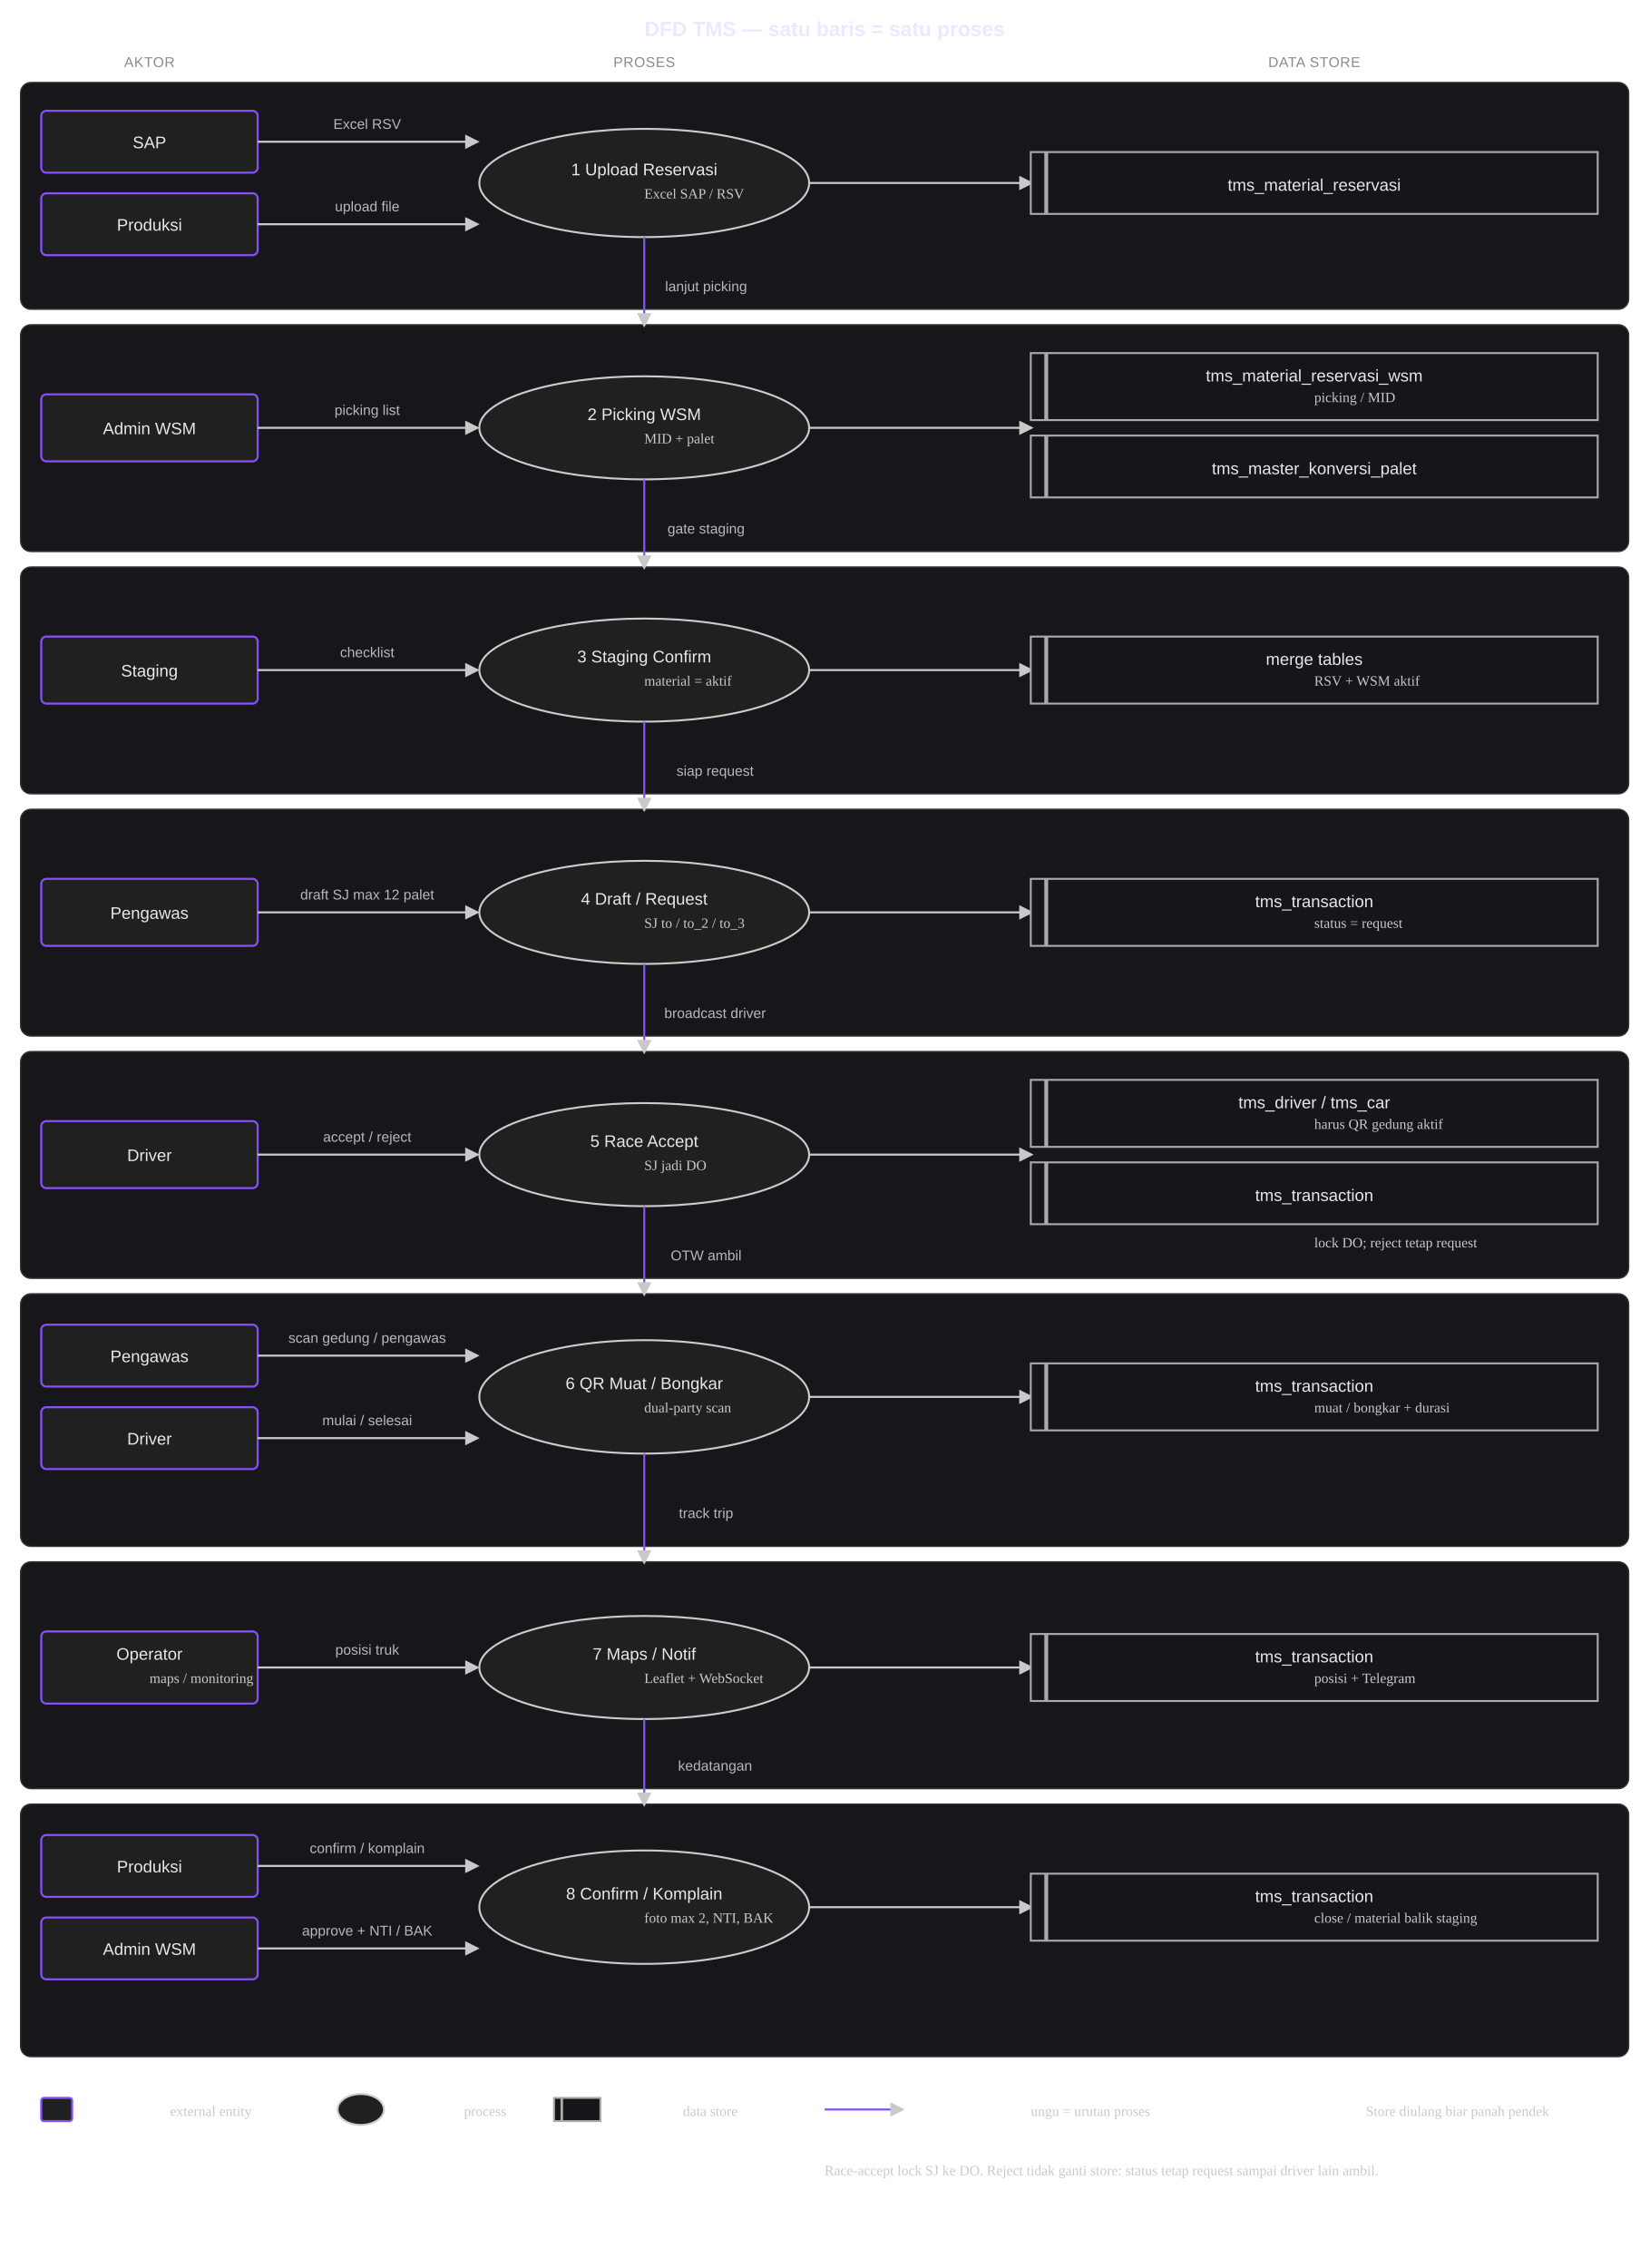
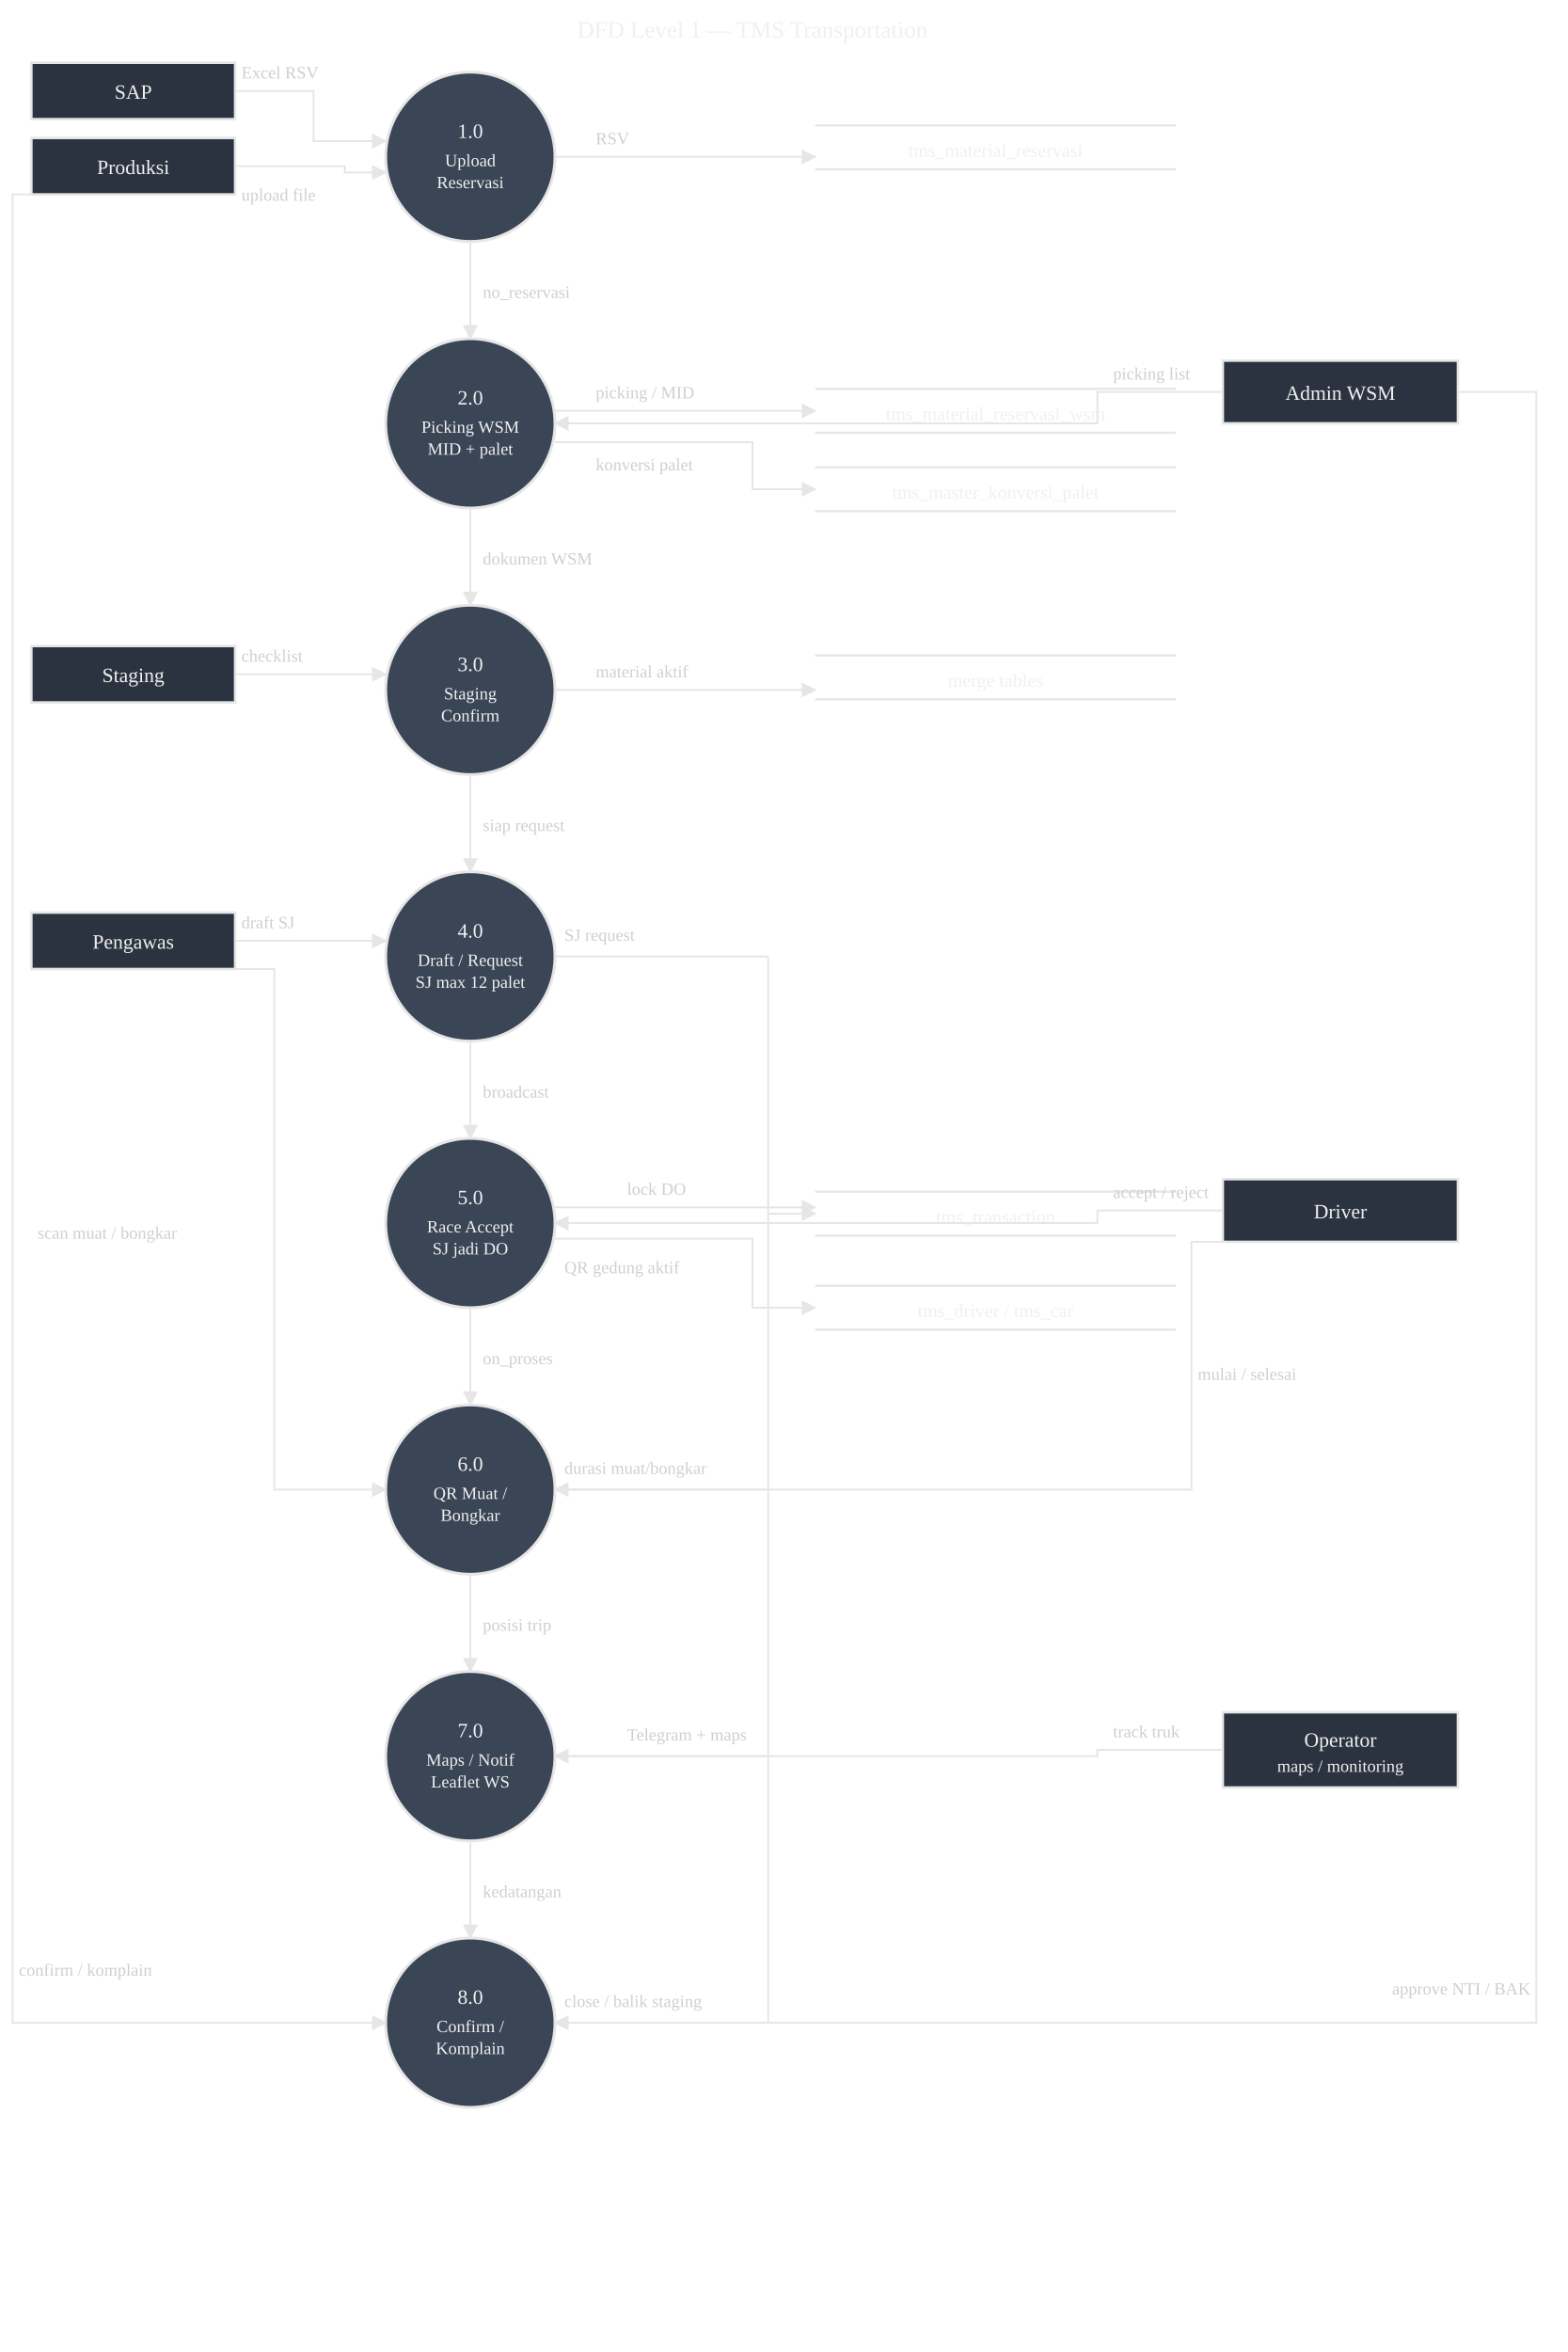
- <svg xmlns="http://www.w3.org/2000/svg" viewBox="0 0 1280 1760" width="100%" role="img" aria-label="TMS data flow diagram">
+ <svg xmlns="http://www.w3.org/2000/svg" viewBox="0 0 1000 1500" width="100%" role="img" aria-label="DFD Level 1 TMS Gane-Sarson">
  <defs>
-     <marker id="tms-d-arrow" viewBox="0 0 10 10" refX="8" refY="5" markerWidth="7" markerHeight="7" orient="auto">
-       <path d="M0,0 L10,5 L0,10 z" fill="#c9c9c9" />
+     <marker id="tms-gs-arrow" viewBox="0 0 10 10" refX="9" refY="5" markerWidth="8" markerHeight="8" orient="auto">
+       <path d="M0,0 L10,5 L0,10 z" fill="#e6e6e6" />
    </marker>
  </defs>
  <style>
-     .band { fill: #17171b; stroke: #333; stroke-width: 1; }
-     .ent { fill: #1f2020; stroke: #8750f7; stroke-width: 1.6; }
-     .proc { fill: #1f2020; stroke: #ccc; stroke-width: 1.5; }
-     .store { fill: #16161a; stroke: #aaa; stroke-width: 1.5; }
-     .label { fill: #e8e8e8; font-family: "Trebuchet MS", Verdana, Arial, sans-serif; font-size: 13px; text-anchor: middle; }
-     .sub { font-size: 11px; fill: #c9c9c9; }
-     .flow { stroke: #c9c9c9; stroke-width: 1.6; fill: none; marker-end: url(#tms-d-arrow); }
-     .seq { stroke: #8750f7; stroke-width: 1.6; fill: none; marker-end: url(#tms-d-arrow); }
-     .flab { fill: #b8b8b8; font-family: "Trebuchet MS", Verdana, Arial, sans-serif; font-size: 11px; text-anchor: middle; }
-     .title { fill: #f0e6ff; font-family: "Trebuchet MS", Verdana, Arial, sans-serif; font-size: 16px; font-weight: 700; text-anchor: middle; }
-     .col { fill: #8a8a8a; font-family: "Trebuchet MS", Verdana, Arial, sans-serif; font-size: 11px; text-anchor: middle; letter-spacing: 0.4px; }
+     .ent { fill: #2c3340; stroke: #e6e6e6; stroke-width: 1.6; }
+     .proc { fill: #3a4556; stroke: #e6e6e6; stroke-width: 1.8; }
+     .store-line { stroke: #e6e6e6; stroke-width: 1.4; fill: none; }
+     .elab { fill: #f0f0f0; font-family: Georgia, "Times New Roman", serif; font-size: 13px; text-anchor: middle; }
+     .pnum { fill: #f0f0f0; font-family: Georgia, "Times New Roman", serif; font-size: 13px; text-anchor: middle; }
+     .plab { fill: #f0f0f0; font-family: Georgia, "Times New Roman", serif; font-size: 11px; text-anchor: middle; }
+     .slab { fill: #f0f0f0; font-family: Georgia, "Times New Roman", serif; font-size: 12px; text-anchor: middle; }
+     .flab { fill: #cfcfcf; font-family: Georgia, "Times New Roman", serif; font-size: 11px; }
+     .title { fill: #f0f0f0; font-family: Georgia, "Times New Roman", serif; font-size: 15px; text-anchor: middle; }
+     .flow { stroke: #e6e6e6; stroke-width: 1.2; fill: none; marker-end: url(#tms-gs-arrow); }
+     .wire { stroke: #e6e6e6; stroke-width: 1.2; fill: none; }
  </style>
-   <text class="title" x="640" y="28">DFD TMS — satu baris = satu proses</text>
-   <text class="col" x="116" y="52">AKTOR</text>
-   <text class="col" x="500" y="52">PROSES</text>
-   <text class="col" x="1020" y="52">DATA STORE</text>
-   <rect class="band" x="16" y="64" width="1248" height="176" rx="8" />
-   <rect class="band" x="16" y="252" width="1248" height="176" rx="8" />
-   <rect class="band" x="16" y="440" width="1248" height="176" rx="8" />
-   <rect class="band" x="16" y="628" width="1248" height="176" rx="8" />
-   <rect class="band" x="16" y="816" width="1248" height="176" rx="8" />
-   <rect class="band" x="16" y="1004" width="1248" height="196" rx="8" />
-   <rect class="band" x="16" y="1212" width="1248" height="176" rx="8" />
-   <rect class="band" x="16" y="1400" width="1248" height="196" rx="8" />
-   <rect class="ent" x="32" y="86" width="168" height="48" rx="4" />
-   <text class="label" x="116" y="115">SAP</text>
-   <path class="flow" d="M200 110 H370" />
-   <text class="flab" x="285" y="100">Excel RSV</text>
-   <rect class="ent" x="32" y="150" width="168" height="48" rx="4" />
-   <text class="label" x="116" y="179">Produksi</text>
-   <path class="flow" d="M200 174 H370" />
-   <text class="flab" x="285" y="164">upload file</text>
-   <ellipse class="proc" cx="500" cy="142" rx="128" ry="42" />
-   <text class="label" x="500" y="136">1 Upload Reservasi</text>
-   <text class="sub" x="500" y="154">Excel SAP / RSV</text>
-   <path class="flow" d="M628 142 H800" />
-   <rect class="store" x="800" y="118" width="440" height="48" />
-   <line x1="812" y1="118" x2="812" y2="166" stroke="#aaa" stroke-width="3" />
-   <text class="label" x="1020" y="148">tms_material_reservasi</text>
-   <path class="seq" d="M500 184 V252" />
-   <text class="flab" x="548" y="226">lanjut picking</text>
-   <rect class="ent" x="32" y="306" width="168" height="52" rx="4" />
-   <text class="label" x="116" y="337">Admin WSM</text>
-   <path class="flow" d="M200 332 H370" />
-   <text class="flab" x="285" y="322">picking list</text>
-   <ellipse class="proc" cx="500" cy="332" rx="128" ry="40" />
-   <text class="label" x="500" y="326">2 Picking WSM</text>
-   <text class="sub" x="500" y="344">MID + palet</text>
-   <path class="flow" d="M628 332 H800" />
-   <rect class="store" x="800" y="274" width="440" height="52" />
-   <line x1="812" y1="274" x2="812" y2="326" stroke="#aaa" stroke-width="3" />
-   <text class="label" x="1020" y="296">tms_material_reservasi_wsm</text>
-   <text class="sub" x="1020" y="312">picking / MID</text>
-   <rect class="store" x="800" y="338" width="440" height="48" />
-   <line x1="812" y1="338" x2="812" y2="386" stroke="#aaa" stroke-width="3" />
-   <text class="label" x="1020" y="368">tms_master_konversi_palet</text>
-   <path class="seq" d="M500 372 V440" />
-   <text class="flab" x="548" y="414">gate staging</text>
-   <rect class="ent" x="32" y="494" width="168" height="52" rx="4" />
-   <text class="label" x="116" y="525">Staging</text>
-   <path class="flow" d="M200 520 H370" />
-   <text class="flab" x="285" y="510">checklist</text>
-   <ellipse class="proc" cx="500" cy="520" rx="128" ry="40" />
-   <text class="label" x="500" y="514">3 Staging Confirm</text>
-   <text class="sub" x="500" y="532">material = aktif</text>
-   <path class="flow" d="M628 520 H800" />
-   <rect class="store" x="800" y="494" width="440" height="52" />
-   <line x1="812" y1="494" x2="812" y2="546" stroke="#aaa" stroke-width="3" />
-   <text class="label" x="1020" y="516">merge tables</text>
-   <text class="sub" x="1020" y="532">RSV + WSM aktif</text>
-   <path class="seq" d="M500 560 V628" />
-   <text class="flab" x="555" y="602">siap request</text>
-   <rect class="ent" x="32" y="682" width="168" height="52" rx="4" />
-   <text class="label" x="116" y="713">Pengawas</text>
-   <path class="flow" d="M200 708 H370" />
-   <text class="flab" x="285" y="698">draft SJ max 12 palet</text>
-   <ellipse class="proc" cx="500" cy="708" rx="128" ry="40" />
-   <text class="label" x="500" y="702">4 Draft / Request</text>
-   <text class="sub" x="500" y="720">SJ to / to_2 / to_3</text>
-   <path class="flow" d="M628 708 H800" />
-   <rect class="store" x="800" y="682" width="440" height="52" />
-   <line x1="812" y1="682" x2="812" y2="734" stroke="#aaa" stroke-width="3" />
-   <text class="label" x="1020" y="704">tms_transaction</text>
-   <text class="sub" x="1020" y="720">status = request</text>
-   <path class="seq" d="M500 748 V816" />
-   <text class="flab" x="555" y="790">broadcast driver</text>
-   <rect class="ent" x="32" y="870" width="168" height="52" rx="4" />
-   <text class="label" x="116" y="901">Driver</text>
-   <path class="flow" d="M200 896 H370" />
-   <text class="flab" x="285" y="886">accept / reject</text>
-   <ellipse class="proc" cx="500" cy="896" rx="128" ry="40" />
-   <text class="label" x="500" y="890">5 Race Accept</text>
-   <text class="sub" x="500" y="908">SJ jadi DO</text>
-   <path class="flow" d="M628 896 H800" />
-   <rect class="store" x="800" y="838" width="440" height="52" />
-   <line x1="812" y1="838" x2="812" y2="890" stroke="#aaa" stroke-width="3" />
-   <text class="label" x="1020" y="860">tms_driver / tms_car</text>
-   <text class="sub" x="1020" y="876">harus QR gedung aktif</text>
-   <rect class="store" x="800" y="902" width="440" height="48" />
-   <line x1="812" y1="902" x2="812" y2="950" stroke="#aaa" stroke-width="3" />
-   <text class="label" x="1020" y="932">tms_transaction</text>
-   <text class="sub" x="1020" y="968">lock DO; reject tetap request</text>
-   <path class="seq" d="M500 936 V1004" />
-   <text class="flab" x="548" y="978">OTW ambil</text>
-   <rect class="ent" x="32" y="1028" width="168" height="48" rx="4" />
-   <text class="label" x="116" y="1057">Pengawas</text>
-   <path class="flow" d="M200 1052 H370" />
-   <text class="flab" x="285" y="1042">scan gedung / pengawas</text>
-   <rect class="ent" x="32" y="1092" width="168" height="48" rx="4" />
-   <text class="label" x="116" y="1121">Driver</text>
-   <path class="flow" d="M200 1116 H370" />
-   <text class="flab" x="285" y="1106">mulai / selesai</text>
-   <ellipse class="proc" cx="500" cy="1084" rx="128" ry="44" />
-   <text class="label" x="500" y="1078">6 QR Muat / Bongkar</text>
-   <text class="sub" x="500" y="1096">dual-party scan</text>
-   <path class="flow" d="M628 1084 H800" />
-   <rect class="store" x="800" y="1058" width="440" height="52" />
-   <line x1="812" y1="1058" x2="812" y2="1110" stroke="#aaa" stroke-width="3" />
-   <text class="label" x="1020" y="1080">tms_transaction</text>
-   <text class="sub" x="1020" y="1096">muat / bongkar + durasi</text>
-   <path class="seq" d="M500 1128 V1212" />
-   <text class="flab" x="548" y="1178">track trip</text>
-   <rect class="ent" x="32" y="1266" width="168" height="56" rx="4" />
-   <text class="label" x="116" y="1288">Operator</text>
-   <text class="sub" x="116" y="1306">maps / monitoring</text>
-   <path class="flow" d="M200 1294 H370" />
-   <text class="flab" x="285" y="1284">posisi truk</text>
-   <ellipse class="proc" cx="500" cy="1294" rx="128" ry="40" />
-   <text class="label" x="500" y="1288">7 Maps / Notif</text>
-   <text class="sub" x="500" y="1306">Leaflet + WebSocket</text>
-   <path class="flow" d="M628 1294 H800" />
-   <rect class="store" x="800" y="1268" width="440" height="52" />
-   <line x1="812" y1="1268" x2="812" y2="1320" stroke="#aaa" stroke-width="3" />
-   <text class="label" x="1020" y="1290">tms_transaction</text>
-   <text class="sub" x="1020" y="1306">posisi + Telegram</text>
-   <path class="seq" d="M500 1334 V1400" />
-   <text class="flab" x="555" y="1374">kedatangan</text>
-   <rect class="ent" x="32" y="1424" width="168" height="48" rx="4" />
-   <text class="label" x="116" y="1453">Produksi</text>
-   <path class="flow" d="M200 1448 H370" />
-   <text class="flab" x="285" y="1438">confirm / komplain</text>
-   <rect class="ent" x="32" y="1488" width="168" height="48" rx="4" />
-   <text class="label" x="116" y="1517">Admin WSM</text>
-   <path class="flow" d="M200 1512 H370" />
-   <text class="flab" x="285" y="1502">approve + NTI / BAK</text>
-   <ellipse class="proc" cx="500" cy="1480" rx="128" ry="44" />
-   <text class="label" x="500" y="1474">8 Confirm / Komplain</text>
-   <text class="sub" x="500" y="1492">foto max 2, NTI, BAK</text>
-   <path class="flow" d="M628 1480 H800" />
-   <rect class="store" x="800" y="1454" width="440" height="52" />
-   <line x1="812" y1="1454" x2="812" y2="1506" stroke="#aaa" stroke-width="3" />
-   <text class="label" x="1020" y="1476">tms_transaction</text>
-   <text class="sub" x="1020" y="1492">close / material balik staging</text>
-   <rect class="ent" x="32" y="1628" width="24" height="18" rx="2" />
-   <text class="sub" x="132" y="1642">external entity</text>
-   <ellipse class="proc" cx="280" cy="1637" rx="18" ry="12" />
-   <text class="sub" x="360" y="1642">process</text>
-   <rect class="store" x="430" y="1628" width="36" height="18" />
-   <line x1="436" y1="1628" x2="436" y2="1646" stroke="#aaa" stroke-width="2" />
-   <text class="sub" x="530" y="1642">data store</text>
-   <path class="seq" d="M640 1637 H700" />
-   <text class="sub" x="800" y="1642">ungu = urutan proses</text>
-   <text class="sub" x="1060" y="1642">Store diulang biar panah pendek</text>
-   <text class="sub" x="640" y="1688">Race-accept lock SJ ke DO. Reject tidak ganti store: status tetap request sampai driver lain ambil.</text>
+   <text class="title" x="480" y="24">DFD Level 1 — TMS Transportation</text>
+   <rect class="ent" x="20" y="40" width="130" height="36" />
+   <text class="elab" x="85" y="63">SAP</text>
+   <rect class="ent" x="20" y="88" width="130" height="36" />
+   <text class="elab" x="85" y="111">Produksi</text>
+   <rect class="ent" x="780" y="230" width="150" height="40" />
+   <text class="elab" x="855" y="255">Admin WSM</text>
+   <rect class="ent" x="20" y="412" width="130" height="36" />
+   <text class="elab" x="85" y="435">Staging</text>
+   <rect class="ent" x="20" y="582" width="130" height="36" />
+   <text class="elab" x="85" y="605">Pengawas</text>
+   <rect class="ent" x="780" y="752" width="150" height="40" />
+   <text class="elab" x="855" y="777">Driver</text>
+   <rect class="ent" x="780" y="1092" width="150" height="48" />
+   <text class="elab" x="855" y="1114">Operator</text>
+   <text class="plab" x="855" y="1130">maps / monitoring</text>
+   <circle class="proc" cx="300" cy="100" r="54" />
+   <text class="pnum" x="300" y="88">1.0</text>
+   <text class="plab" x="300" y="106">Upload</text>
+   <text class="plab" x="300" y="120">Reservasi</text>
+   <circle class="proc" cx="300" cy="270" r="54" />
+   <text class="pnum" x="300" y="258">2.0</text>
+   <text class="plab" x="300" y="276">Picking WSM</text>
+   <text class="plab" x="300" y="290">MID + palet</text>
+   <circle class="proc" cx="300" cy="440" r="54" />
+   <text class="pnum" x="300" y="428">3.0</text>
+   <text class="plab" x="300" y="446">Staging</text>
+   <text class="plab" x="300" y="460">Confirm</text>
+   <circle class="proc" cx="300" cy="610" r="54" />
+   <text class="pnum" x="300" y="598">4.0</text>
+   <text class="plab" x="300" y="616">Draft / Request</text>
+   <text class="plab" x="300" y="630">SJ max 12 palet</text>
+   <circle class="proc" cx="300" cy="780" r="54" />
+   <text class="pnum" x="300" y="768">5.0</text>
+   <text class="plab" x="300" y="786">Race Accept</text>
+   <text class="plab" x="300" y="800">SJ jadi DO</text>
+   <circle class="proc" cx="300" cy="950" r="54" />
+   <text class="pnum" x="300" y="938">6.0</text>
+   <text class="plab" x="300" y="956">QR Muat /</text>
+   <text class="plab" x="300" y="970">Bongkar</text>
+   <circle class="proc" cx="300" cy="1120" r="54" />
+   <text class="pnum" x="300" y="1108">7.0</text>
+   <text class="plab" x="300" y="1126">Maps / Notif</text>
+   <text class="plab" x="300" y="1140">Leaflet WS</text>
+   <circle class="proc" cx="300" cy="1290" r="54" />
+   <text class="pnum" x="300" y="1278">8.0</text>
+   <text class="plab" x="300" y="1296">Confirm /</text>
+   <text class="plab" x="300" y="1310">Komplain</text>
+   <line class="store-line" x1="520" y1="80" x2="750" y2="80" />
+   <line class="store-line" x1="520" y1="108" x2="750" y2="108" />
+   <text class="slab" x="635" y="100">tms_material_reservasi</text>
+   <line class="store-line" x1="520" y1="248" x2="750" y2="248" />
+   <line class="store-line" x1="520" y1="276" x2="750" y2="276" />
+   <text class="slab" x="635" y="268">tms_material_reservasi_wsm</text>
+   <line class="store-line" x1="520" y1="298" x2="750" y2="298" />
+   <line class="store-line" x1="520" y1="326" x2="750" y2="326" />
+   <text class="slab" x="635" y="318">tms_master_konversi_palet</text>
+   <line class="store-line" x1="520" y1="418" x2="750" y2="418" />
+   <line class="store-line" x1="520" y1="446" x2="750" y2="446" />
+   <text class="slab" x="635" y="438">merge tables</text>
+   <line class="store-line" x1="520" y1="760" x2="750" y2="760" />
+   <line class="store-line" x1="520" y1="788" x2="750" y2="788" />
+   <text class="slab" x="635" y="780">tms_transaction</text>
+   <line class="store-line" x1="520" y1="820" x2="750" y2="820" />
+   <line class="store-line" x1="520" y1="848" x2="750" y2="848" />
+   <text class="slab" x="635" y="840">tms_driver / tms_car</text>
+   <path class="flow" d="M150 58 H200 V90 H246" />
+   <text class="flab" x="154" y="50">Excel RSV</text>
+   <path class="flow" d="M150 106 H220 V110 H246" />
+   <text class="flab" x="154" y="128">upload file</text>
+   <path class="flow" d="M354 100 H520" />
+   <text class="flab" x="380" y="92">RSV</text>
+   <path class="flow" d="M300 154 V216" />
+   <text class="flab" x="308" y="190">no_reservasi</text>
+   <path class="flow" d="M780 250 H700 V270 H354" />
+   <text class="flab" x="710" y="242">picking list</text>
+   <path class="flow" d="M354 262 H520" />
+   <text class="flab" x="380" y="254">picking / MID</text>
+   <path class="flow" d="M354 282 H480 V312 H520" />
+   <text class="flab" x="380" y="300">konversi palet</text>
+   <path class="flow" d="M300 324 V386" />
+   <text class="flab" x="308" y="360">dokumen WSM</text>
+   <path class="flow" d="M150 430 H246" />
+   <text class="flab" x="154" y="422">checklist</text>
+   <path class="flow" d="M354 440 H520" />
+   <text class="flab" x="380" y="432">material aktif</text>
+   <path class="flow" d="M300 494 V556" />
+   <text class="flab" x="308" y="530">siap request</text>
+   <path class="flow" d="M150 600 H246" />
+   <text class="flab" x="154" y="592">draft SJ</text>
+   <path class="wire" d="M354 610 H490" />
+   <text class="flab" x="360" y="600">SJ request</text>
+   <path class="flow" d="M300 664 V726" />
+   <text class="flab" x="308" y="700">broadcast</text>
+   <path class="flow" d="M780 772 H700 V780 H354" />
+   <text class="flab" x="710" y="764">accept / reject</text>
+   <path class="flow" d="M354 790 H480 V834 H520" />
+   <text class="flab" x="360" y="812">QR gedung aktif</text>
+   <path class="flow" d="M354 770 H520" />
+   <text class="flab" x="400" y="762">lock DO</text>
+   <path class="flow" d="M300 834 V896" />
+   <text class="flab" x="308" y="870">on_proses</text>
+   <path class="flow" d="M150 618 H175 V950 H246" />
+   <text class="flab" x="24" y="790">scan muat / bongkar</text>
+   <path class="flow" d="M780 792 H760 V950 H354" />
+   <text class="flab" x="764" y="880">mulai / selesai</text>
+   <path class="wire" d="M354 950 H490" />
+   <text class="flab" x="360" y="940">durasi muat/bongkar</text>
+   <path class="flow" d="M300 1004 V1066" />
+   <text class="flab" x="308" y="1040">posisi trip</text>
+   <path class="flow" d="M780 1116 H700 V1120 H354" />
+   <text class="flab" x="710" y="1108">track truk</text>
+   <path class="wire" d="M354 1120 H490" />
+   <text class="flab" x="400" y="1110">Telegram + maps</text>
+   <path class="flow" d="M300 1174 V1236" />
+   <text class="flab" x="308" y="1210">kedatangan</text>
+   <path class="flow" d="M20 124 H8 V1290 H246" />
+   <text class="flab" x="12" y="1260">confirm / komplain</text>
+   <path class="flow" d="M930 250 H980 V1290 H354" />
+   <text class="flab" x="888" y="1272">approve NTI / BAK</text>
+   <path class="wire" d="M490 610 V1290" />
+   <path class="wire" d="M354 1290 H490" />
+   <path class="flow" d="M490 774 H520" />
+   <text class="flab" x="360" y="1280">close / balik staging</text>
</svg>
